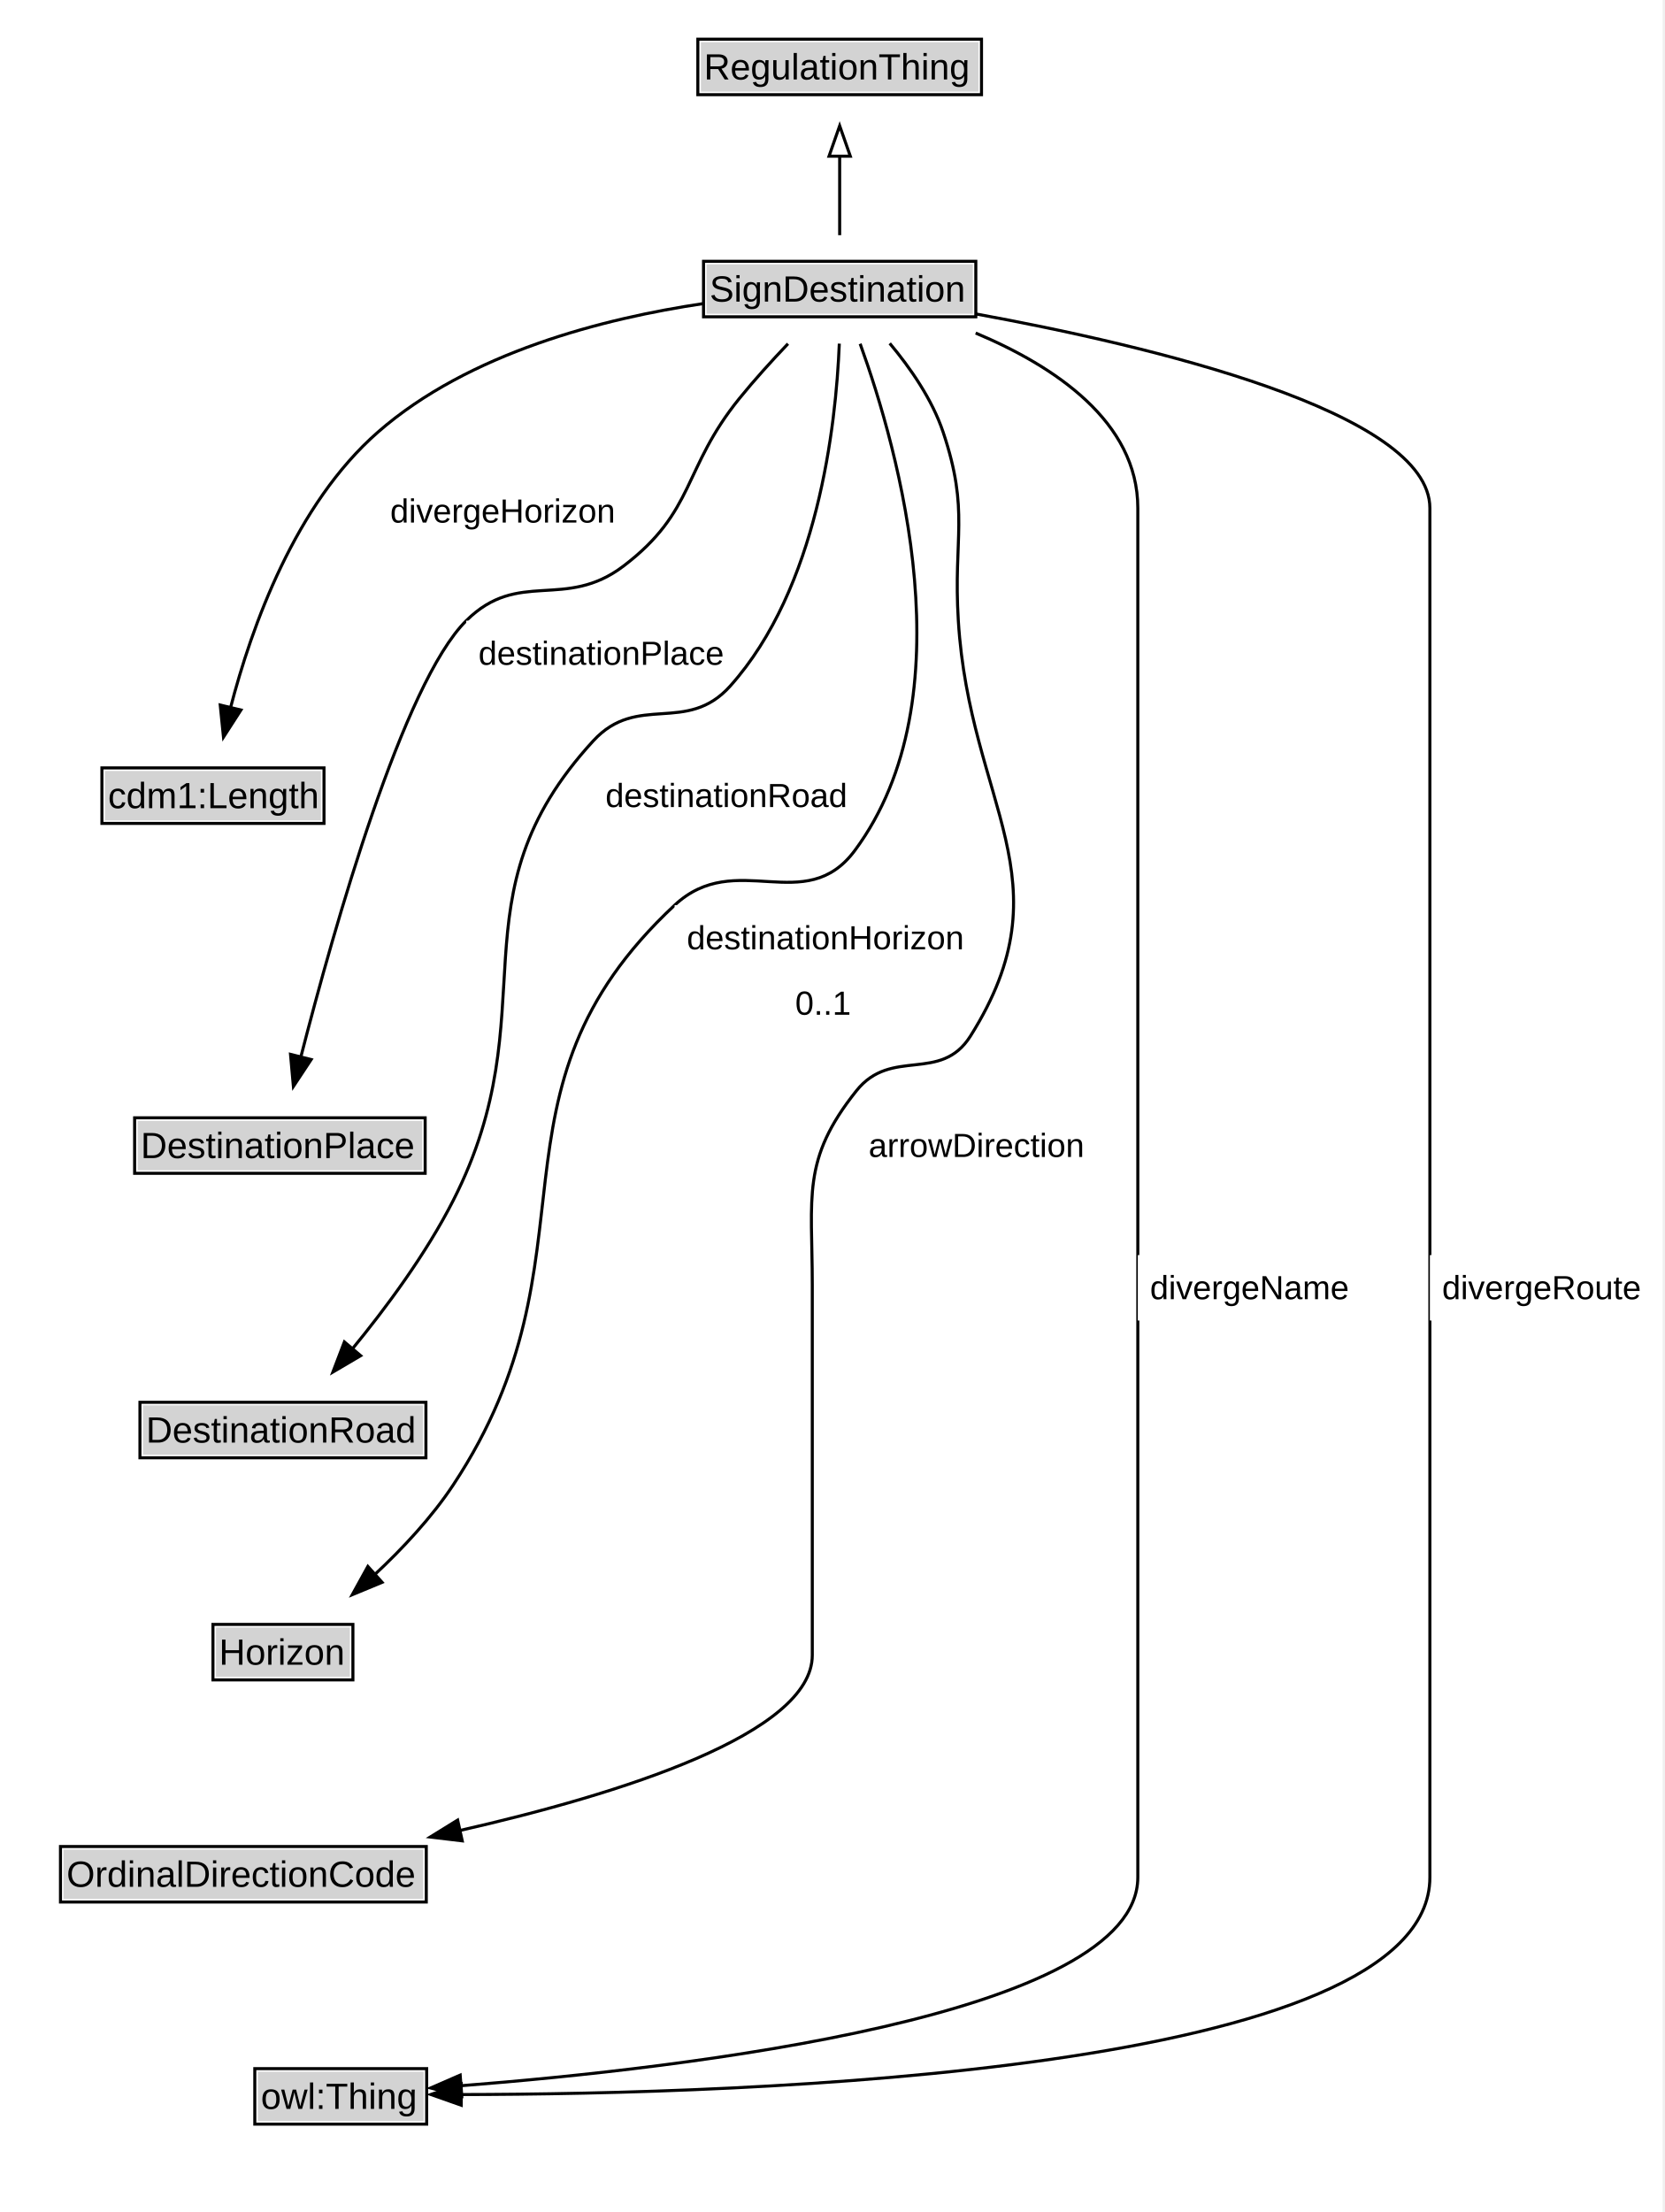
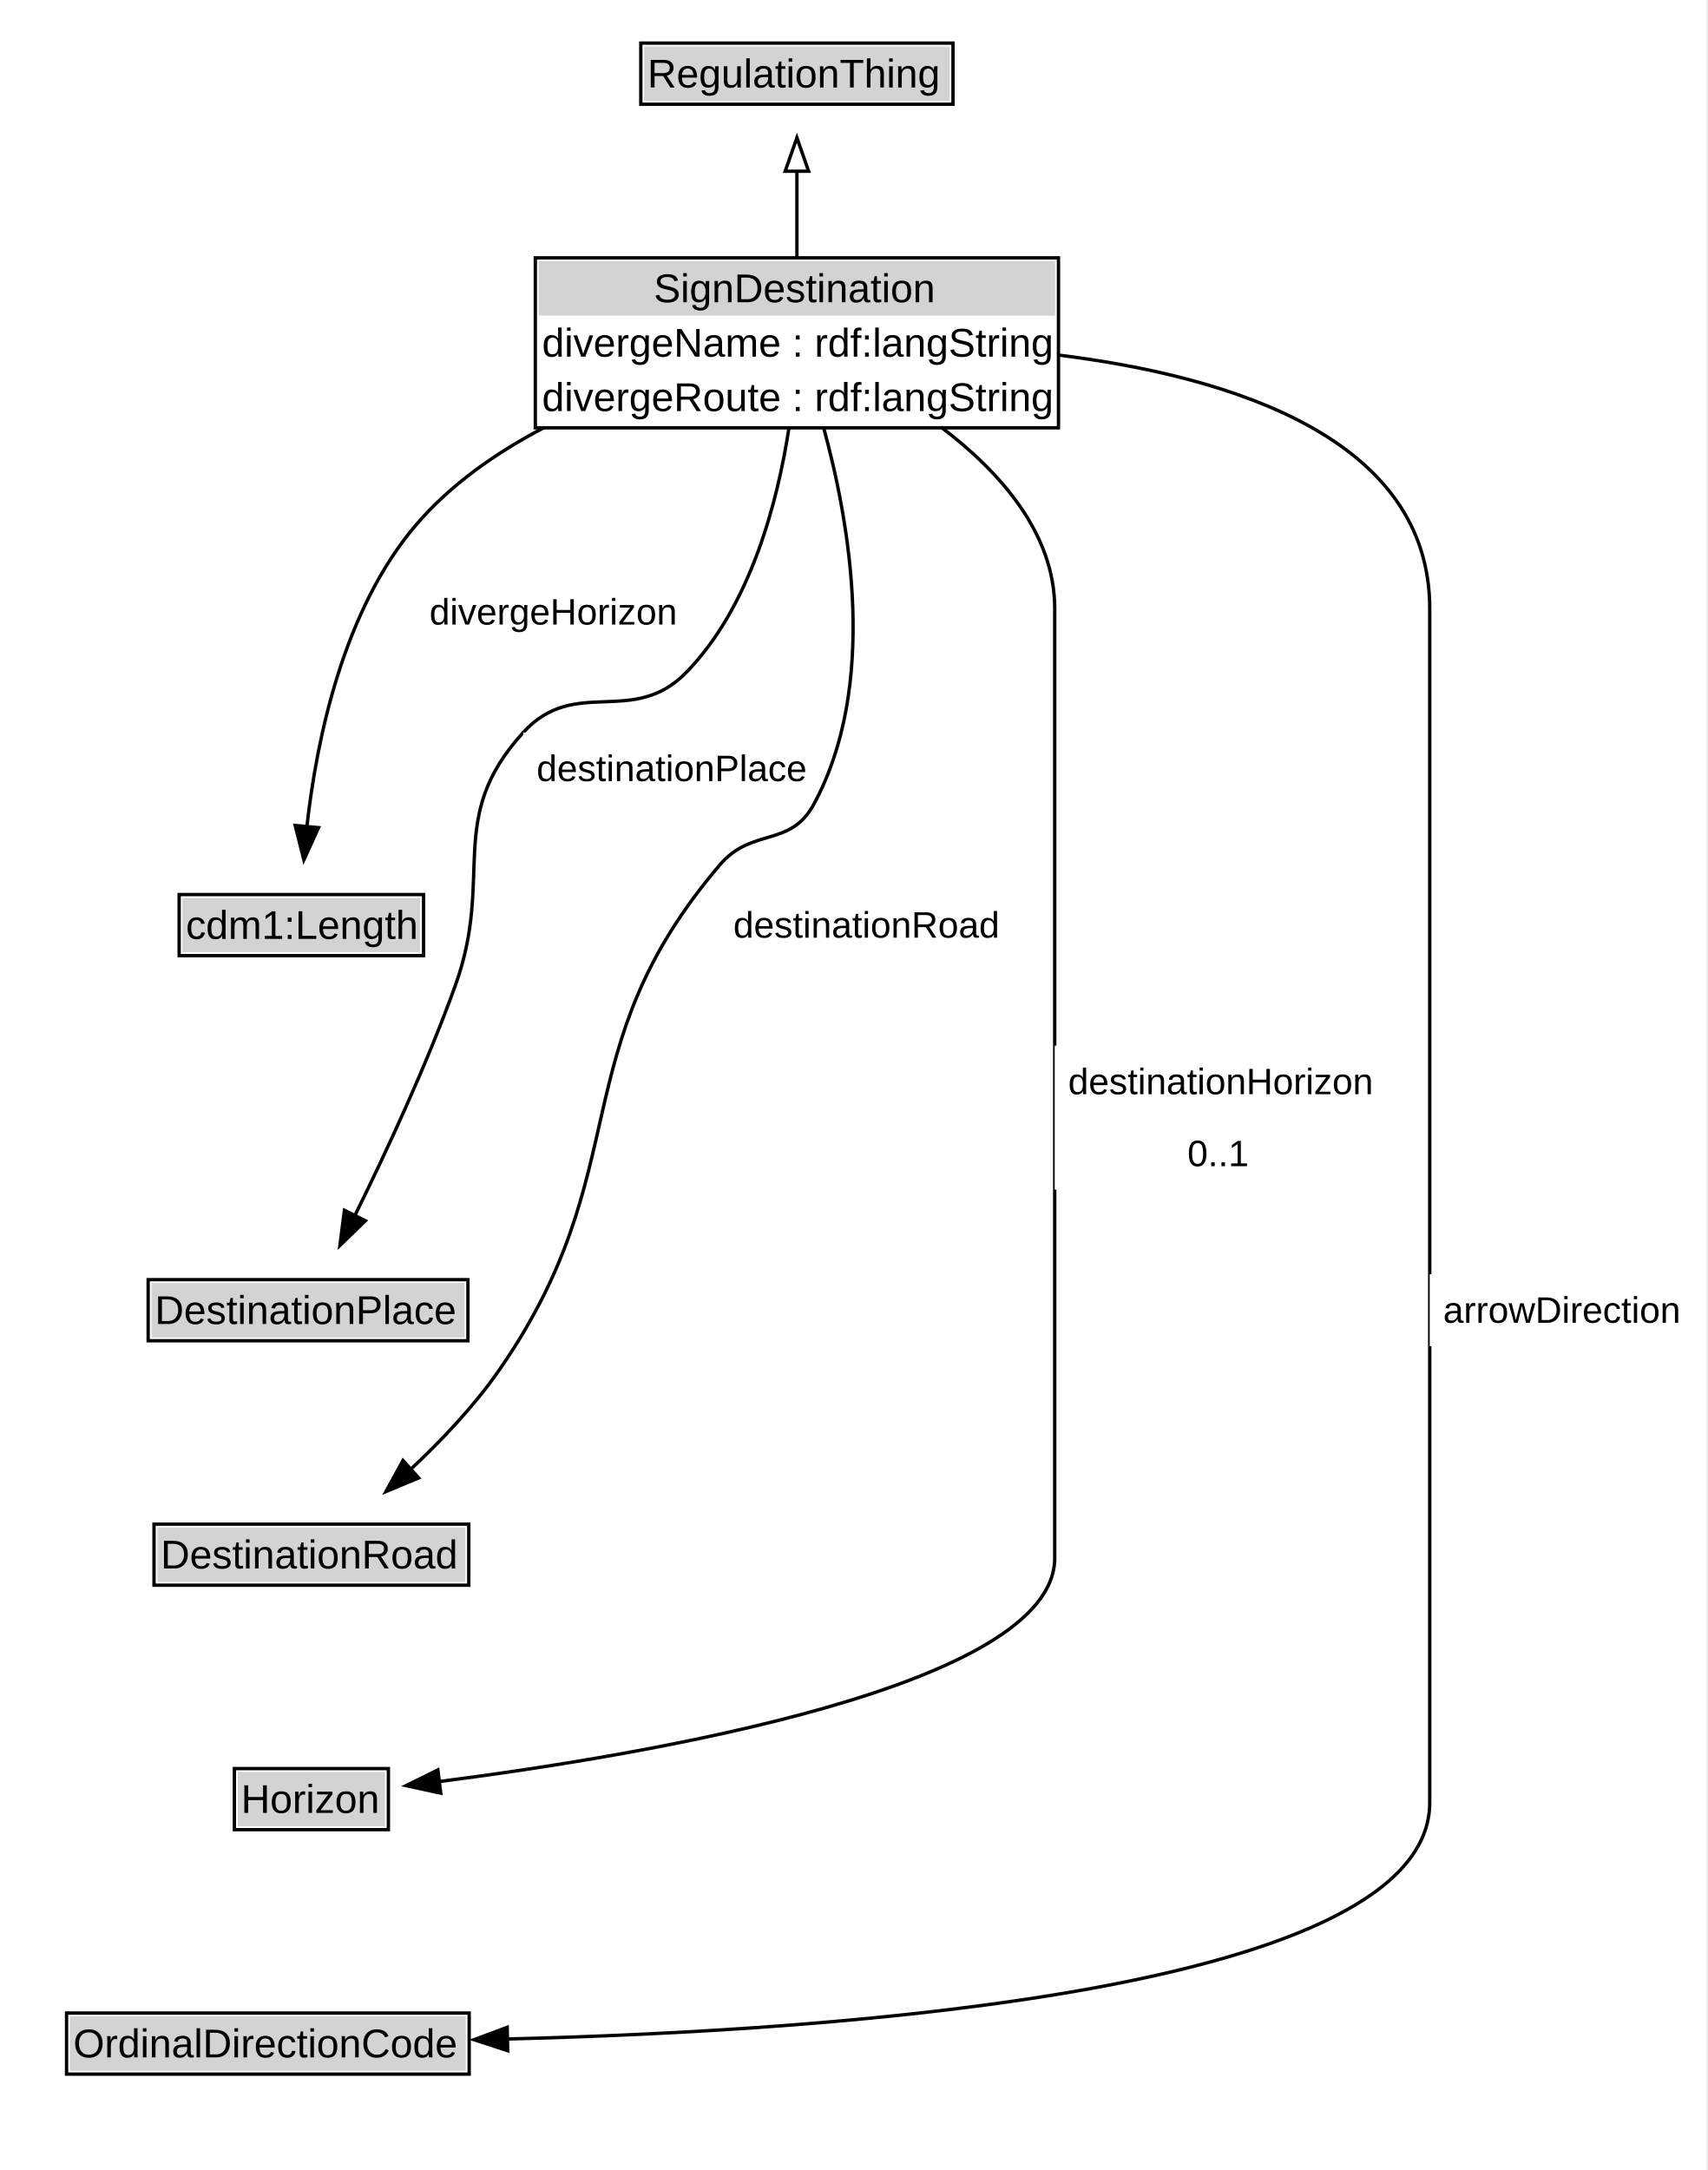
- <svg xmlns="http://www.w3.org/2000/svg" xmlns:xlink="http://www.w3.org/1999/xlink" width="547pt" height="727pt" viewBox="0.00 0.00 547.00 727.00">
-   <g id="graph0" class="graph" transform="scale(1 1) rotate(0) translate(4 723)">
-     <polygon fill="white" stroke="none" points="-4,4 -4,-723 542.5,-723 542.5,4 -4,4" />
+ <svg xmlns="http://www.w3.org/2000/svg" xmlns:xlink="http://www.w3.org/1999/xlink" width="510pt" height="648pt" viewBox="0.00 0.00 510.00 648.00">
+   <g id="graph0" class="graph" transform="scale(1 1) rotate(0) translate(4 644.25)">
+     <polygon fill="white" stroke="none" points="-4,4 -4,-644.25 505.5,-644.25 505.5,4 -4,4" />
    <g id="clust3" class="cluster">
</g>
    <g id="node1" class="node">
      <g id="a_node1">
        <a xlink:href="../RegulationThing" xlink:title="&lt;TABLE&gt;">
-           <polygon fill="lightgray" stroke="none" points="226.38,-692.88 226.38,-709.12 317.62,-709.12 317.62,-692.88 226.38,-692.88" />
-           <text xml:space="preserve" text-anchor="start" x="227.38" y="-696.88" font-family="Arial" font-size="12.00">RegulationThing</text>
-           <polygon fill="none" stroke="black" points="225.38,-691.88 225.38,-710.12 318.62,-710.12 318.62,-691.88 225.38,-691.88" />
+           <polygon fill="lightgray" stroke="none" points="188.38,-614.12 188.38,-630.38 279.62,-630.38 279.62,-614.12 188.38,-614.12" />
+           <text xml:space="preserve" text-anchor="start" x="189.38" y="-618.12" font-family="Arial" font-size="12.00">RegulationThing</text>
+           <polygon fill="none" stroke="black" points="187.38,-613.12 187.38,-631.38 280.62,-631.38 280.62,-613.12 187.38,-613.12" />
        </a>
      </g>
    </g>
    <g id="node2" class="node">
      <g id="a_node2">
        <a xlink:href="../SignDestination" xlink:title="&lt;TABLE&gt;">
-           <polygon fill="lightgray" stroke="none" points="228.25,-619.88 228.25,-636.12 315.75,-636.12 315.75,-619.88 228.25,-619.88" />
-           <text xml:space="preserve" text-anchor="start" x="229.25" y="-623.88" font-family="Arial" font-size="12.00">SignDestination</text>
-           <polygon fill="none" stroke="black" points="227.25,-618.88 227.25,-637.12 316.75,-637.12 316.75,-618.88 227.25,-618.88" />
+           <polygon fill="lightgray" stroke="none" points="156.88,-550 156.88,-566.25 311.12,-566.25 311.12,-550 156.88,-550" />
+           <text xml:space="preserve" text-anchor="start" x="191.25" y="-554" font-family="Arial" font-size="12.00">SignDestination</text>
+           <text xml:space="preserve" text-anchor="start" x="157.88" y="-537.75" font-family="Arial" font-size="12.00">divergeName : rdf:langString</text>
+           <text xml:space="preserve" text-anchor="start" x="157.88" y="-521.5" font-family="Arial" font-size="12.00">divergeRoute : rdf:langString</text>
+           <polygon fill="none" stroke="black" points="155.88,-516.5 155.88,-567.25 312.12,-567.25 312.12,-516.5 155.88,-516.5" />
        </a>
      </g>
    </g>
    <g id="edge1" class="edge">
-       <path fill="none" stroke="black" d="M272,-645.71C272,-653.47 272,-662.92 272,-671.74" />
-       <polygon fill="none" stroke="black" points="268.5,-671.66 272,-681.66 275.5,-671.66 268.5,-671.66" />
+       <path fill="none" stroke="black" d="M234,-567.21C234,-575.47 234,-584.77 234,-593.29" />
+       <polygon fill="none" stroke="black" points="230.5,-593.12 234,-603.12 237.5,-593.12 230.5,-593.12" />
    </g>
    <g id="node4" class="node">
      <g id="a_node4">
        <a xlink:href="https://w3id.org/citydata/part1/v1/Length" xlink:title="&lt;TABLE&gt;">
-           <polygon fill="lightgray" stroke="none" points="30.5,-453.38 30.5,-469.62 101.5,-469.62 101.5,-453.38 30.5,-453.38" />
-           <text xml:space="preserve" text-anchor="start" x="31.5" y="-457.38" font-family="Arial" font-size="12.00">cdm1:Length</text>
-           <polygon fill="none" stroke="black" points="29.5,-452.38 29.5,-470.62 102.5,-470.62 102.5,-452.38 29.5,-452.38" />
+           <polygon fill="lightgray" stroke="none" points="50.5,-359.88 50.5,-376.12 121.5,-376.12 121.5,-359.88 50.5,-359.88" />
+           <text xml:space="preserve" text-anchor="start" x="51.5" y="-363.88" font-family="Arial" font-size="12.00">cdm1:Length</text>
+           <polygon fill="none" stroke="black" points="49.5,-358.88 49.5,-377.12 122.5,-377.12 122.5,-358.88 49.5,-358.88" />
        </a>
      </g>
    </g>
-     <g id="edge13" class="edge">
-       <path fill="none" stroke="black" d="M227.42,-623.26C194.39,-618.37 150.11,-607.08 120.25,-581 93.08,-557.27 78.71,-517.15 71.74,-490.25" />
-       <polygon fill="black" stroke="black" points="75.2,-489.65 69.46,-480.74 68.39,-491.28 75.2,-489.65" />
-       <polygon fill="white" stroke="none" points="120.25,-544.25 120.25,-565.75 201,-565.75 201,-544.25 120.25,-544.25" />
-       <text xml:space="preserve" text-anchor="start" x="124.25" y="-551.25" font-family="Arial" font-size="11.00">divergeHorizon</text>
+     <g id="edge12" class="edge">
+       <path fill="none" stroke="black" d="M158.58,-516.61C144.28,-509.15 130.59,-499.61 120.25,-487.5 98.52,-462.05 90.56,-423.52 87.65,-397.36" />
+       <polygon fill="black" stroke="black" points="91.14,-397.11 86.75,-387.47 84.17,-397.75 91.14,-397.11" />
+       <polygon fill="white" stroke="none" points="120.25,-450.75 120.25,-472.25 201,-472.25 201,-450.75 120.25,-450.75" />
+       <text xml:space="preserve" text-anchor="start" x="124.25" y="-457.75" font-family="Arial" font-size="11.00">divergeHorizon</text>
    </g>
    <g id="node5" class="node">
      <g id="a_node5">
        <a xlink:href="../DestinationPlace" xlink:title="&lt;TABLE&gt;">
-           <polygon fill="lightgray" stroke="none" points="41.25,-338.38 41.25,-354.62 134.75,-354.62 134.75,-338.38 41.25,-338.38" />
-           <text xml:space="preserve" text-anchor="start" x="42.25" y="-342.38" font-family="Arial" font-size="12.00">DestinationPlace</text>
-           <polygon fill="none" stroke="black" points="40.25,-337.38 40.25,-355.62 135.75,-355.62 135.75,-337.38 40.25,-337.38" />
+           <polygon fill="lightgray" stroke="none" points="41.25,-244.88 41.25,-261.12 134.75,-261.12 134.75,-244.88 41.25,-244.88" />
+           <text xml:space="preserve" text-anchor="start" x="42.25" y="-248.88" font-family="Arial" font-size="12.00">DestinationPlace</text>
+           <polygon fill="none" stroke="black" points="40.25,-243.88 40.25,-262.12 135.75,-262.12 135.75,-243.88 40.25,-243.88" />
+         </a>
+       </g>
+     </g>
+     <g id="edge10" class="edge">
+       <path fill="none" stroke="black" d="M231.65,-516.62C228.33,-494.84 220.3,-463.33 201,-443.5 184.89,-426.95 167.82,-442.56 152.25,-425.5 128.84,-399.83 143.78,-382.68 132,-350 123.43,-326.21 111.32,-300.19 101.97,-281.24" />
+       <polygon fill="black" stroke="black" points="105.12,-279.71 97.52,-272.33 98.86,-282.84 105.12,-279.71" />
+       <polygon fill="white" stroke="none" points="152.25,-404 152.25,-425.5 239,-425.5 239,-404 152.25,-404" />
+       <text xml:space="preserve" text-anchor="start" x="156.25" y="-411" font-family="Arial" font-size="11.00">destinationPlace</text>
+     </g>
+     <g id="node6" class="node">
+       <g id="a_node6">
+         <a xlink:href="../DestinationRoad" xlink:title="&lt;TABLE&gt;">
+           <polygon fill="lightgray" stroke="none" points="43,-171.88 43,-188.12 135,-188.12 135,-171.88 43,-171.88" />
+           <text xml:space="preserve" text-anchor="start" x="44" y="-175.88" font-family="Arial" font-size="12.00">DestinationRoad</text>
+           <polygon fill="none" stroke="black" points="42,-170.88 42,-189.12 136,-189.12 136,-170.88 42,-170.88" />
        </a>
      </g>
    </g>
    <g id="edge11" class="edge">
-       <path fill="none" stroke="black" d="M255.01,-610.02C249.7,-604.44 243.94,-598.1 239,-592 220.31,-568.9 224.64,-554.99 201,-537 181.62,-522.25 166.54,-536.15 149.25,-519 128.58,-498.5 105.95,-418.72 94.88,-375.58" />
-       <polygon fill="black" stroke="black" points="98.28,-374.77 92.44,-365.93 91.49,-376.48 98.28,-374.77" />
-       <polygon fill="white" stroke="none" points="149.25,-497.5 149.25,-519 236,-519 236,-497.5 149.25,-497.5" />
-       <text xml:space="preserve" text-anchor="start" x="153.25" y="-504.5" font-family="Arial" font-size="11.00">destinationPlace</text>
-     </g>
-     <g id="node6" class="node">
-       <g id="a_node6">
-         <a xlink:href="../DestinationRoad" xlink:title="&lt;TABLE&gt;">
-           <polygon fill="lightgray" stroke="none" points="43,-244.88 43,-261.12 135,-261.12 135,-244.88 43,-244.88" />
-           <text xml:space="preserve" text-anchor="start" x="44" y="-248.88" font-family="Arial" font-size="12.00">DestinationRoad</text>
-           <polygon fill="none" stroke="black" points="42,-243.88 42,-262.12 136,-262.12 136,-243.88 42,-243.88" />
-         </a>
-       </g>
-     </g>
-     <g id="edge12" class="edge">
-       <path fill="none" stroke="black" d="M271.88,-610.06C270.78,-582.96 264.81,-529.65 236,-497.5 221.62,-481.46 205.57,-495.36 191,-479.5 143.54,-427.83 176.78,-391.04 145,-328.5 136.04,-310.87 122.87,-293.09 111.55,-279.33" />
-       <polygon fill="black" stroke="black" points="114.55,-277.44 105.42,-272.06 109.2,-281.96 114.55,-277.44" />
-       <polygon fill="white" stroke="none" points="191,-450.75 191,-472.25 277,-472.25 277,-450.75 191,-450.75" />
-       <text xml:space="preserve" text-anchor="start" x="195" y="-457.75" font-family="Arial" font-size="11.00">destinationRoad</text>
+       <path fill="none" stroke="black" d="M241.94,-516.67C249.86,-487.91 258.31,-439.38 239,-404 231.91,-391.02 220.6,-397.26 211,-386 163.49,-330.25 186.83,-295.12 145,-235 137.56,-224.3 127.77,-214 118.47,-205.31" />
+       <polygon fill="black" stroke="black" points="121.04,-202.92 111.26,-198.84 116.36,-208.13 121.04,-202.92" />
+       <polygon fill="white" stroke="none" points="211,-357.25 211,-378.75 297,-378.75 297,-357.25 211,-357.25" />
+       <text xml:space="preserve" text-anchor="start" x="215" y="-364.25" font-family="Arial" font-size="11.00">destinationRoad</text>
    </g>
    <g id="node7" class="node">
      <g id="a_node7">
        <a xlink:href="../Horizon" xlink:title="&lt;TABLE&gt;">
-           <polygon fill="lightgray" stroke="none" points="67,-171.88 67,-188.12 111,-188.12 111,-171.88 67,-171.88" />
-           <text xml:space="preserve" text-anchor="start" x="68" y="-175.88" font-family="Arial" font-size="12.00">Horizon</text>
-           <polygon fill="none" stroke="black" points="66,-170.88 66,-189.12 112,-189.12 112,-170.88 66,-170.88" />
+           <polygon fill="lightgray" stroke="none" points="67,-98.88 67,-115.12 111,-115.12 111,-98.88 67,-98.88" />
+           <text xml:space="preserve" text-anchor="start" x="68" y="-102.88" font-family="Arial" font-size="12.00">Horizon</text>
+           <polygon fill="none" stroke="black" points="66,-97.88 66,-116.12 112,-116.12 112,-97.88 66,-97.88" />
        </a>
      </g>
    </g>
-     <g id="edge10" class="edge">
-       <path fill="none" stroke="black" d="M278.73,-610.02C291.39,-575 314.29,-493.81 277,-443.5 260.61,-421.39 237.88,-444.27 217.75,-425.5 151.47,-363.69 194.98,-310.6 145,-235 137.87,-224.22 128.25,-213.95 118.99,-205.32" />
-       <polygon fill="black" stroke="black" points="121.59,-202.95 111.8,-198.89 116.92,-208.17 121.59,-202.95" />
-       <polygon fill="white" stroke="none" points="217.75,-382.5 217.75,-425.5 315,-425.5 315,-382.5 217.75,-382.5" />
-       <text xml:space="preserve" text-anchor="start" x="221.75" y="-411" font-family="Arial" font-size="11.00">destinationHorizon</text>
-       <text xml:space="preserve" text-anchor="start" x="257.38" y="-389.5" font-family="Arial" font-size="11.00">0..1</text>
+     <g id="edge9" class="edge">
+       <path fill="none" stroke="black" d="M277,-516.73C294.64,-503.42 311,-485.01 311,-462.5 311,-462.5 311,-462.5 311,-179 311,-140.81 190.31,-120.34 126.91,-112.22" />
+       <polygon fill="black" stroke="black" points="127.63,-108.78 117.28,-111.03 126.78,-115.73 127.63,-108.78" />
+       <polygon fill="white" stroke="none" points="311,-289 311,-332 408.25,-332 408.25,-289 311,-289" />
+       <text xml:space="preserve" text-anchor="start" x="315" y="-317.5" font-family="Arial" font-size="11.00">destinationHorizon</text>
+       <text xml:space="preserve" text-anchor="start" x="350.62" y="-296" font-family="Arial" font-size="11.00">0..1</text>
    </g>
    <g id="node8" class="node">
      <g id="a_node8">
        <a xlink:href="../OrdinalDirectionCode" xlink:title="&lt;TABLE&gt;">
-           <polygon fill="lightgray" stroke="none" points="16.88,-98.88 16.88,-115.12 135.12,-115.12 135.12,-98.88 16.88,-98.88" />
-           <text xml:space="preserve" text-anchor="start" x="17.88" y="-102.88" font-family="Arial" font-size="12.00">OrdinalDirectionCode</text>
-           <polygon fill="none" stroke="black" points="15.88,-97.88 15.88,-116.12 136.12,-116.12 136.12,-97.88 15.88,-97.88" />
+           <polygon fill="lightgray" stroke="none" points="16.88,-25.88 16.88,-42.12 135.12,-42.12 135.12,-25.88 16.88,-25.88" />
+           <text xml:space="preserve" text-anchor="start" x="17.88" y="-29.88" font-family="Arial" font-size="12.00">OrdinalDirectionCode</text>
+           <polygon fill="none" stroke="black" points="15.88,-24.88 15.88,-43.12 136.12,-43.12 136.12,-24.88 15.88,-24.88" />
        </a>
      </g>
    </g>
-     <g id="edge9" class="edge">
-       <path fill="none" stroke="black" d="M288.46,-610.15C295.26,-602.03 302.4,-591.73 306,-581 314.79,-554.79 309.3,-546.59 311,-519 314.74,-458.42 347.32,-433.87 315,-382.5 305.15,-366.85 289.03,-378.95 277.5,-364.5 259.38,-341.79 263,-329.81 263,-300.75 263,-300.75 263,-300.75 263,-179 263,-153.19 199.93,-133.41 147.04,-121.36" />
-       <polygon fill="black" stroke="black" points="147.94,-117.98 137.42,-119.24 146.43,-124.81 147.94,-117.98" />
-       <polygon fill="white" stroke="none" points="277.5,-335.75 277.5,-357.25 356,-357.25 356,-335.75 277.5,-335.75" />
-       <text xml:space="preserve" text-anchor="start" x="281.5" y="-342.75" font-family="Arial" font-size="11.00">arrowDirection</text>
-     </g>
-     <g id="node9" class="node">
-       <g id="a_node9">
-         <a xlink:href="https://w3id.org/citydata/imported/owl/latest/Thing" xlink:title="&lt;TABLE&gt;">
-           <polygon fill="lightgray" stroke="none" points="80.75,-25.88 80.75,-42.12 135.25,-42.12 135.25,-25.88 80.75,-25.88" />
-           <text xml:space="preserve" text-anchor="start" x="81.75" y="-29.88" font-family="Arial" font-size="12.00">owl:Thing</text>
-           <polygon fill="none" stroke="black" points="79.75,-24.88 79.75,-43.12 136.25,-43.12 136.25,-24.88 79.75,-24.88" />
-         </a>
-       </g>
-     </g>
-     <g id="edge14" class="edge">
-       <path fill="none" stroke="black" d="M316.7,-613.54C342.54,-602.69 370,-584.47 370,-556 370,-556 370,-556 370,-106 370,-60.47 220.71,-43.22 147.52,-37.5" />
-       <polygon fill="black" stroke="black" points="147.78,-34.01 137.55,-36.76 147.26,-40.99 147.78,-34.01" />
-       <polygon fill="white" stroke="none" points="370,-289 370,-310.5 442.5,-310.5 442.5,-289 370,-289" />
-       <text xml:space="preserve" text-anchor="start" x="374" y="-296" font-family="Arial" font-size="11.00">divergeName</text>
-     </g>
-     <g id="edge15" class="edge">
-       <path fill="none" stroke="black" d="M316.51,-619.87C373.78,-609.41 466,-587.65 466,-556 466,-556 466,-556 466,-106 466,-41.66 240.67,-34.72 147.55,-34.6" />
-       <polygon fill="black" stroke="black" points="147.6,-31.1 137.61,-34.62 147.61,-38.1 147.6,-31.1" />
-       <polygon fill="white" stroke="none" points="466,-289 466,-310.5 538.5,-310.5 538.5,-289 466,-289" />
-       <text xml:space="preserve" text-anchor="start" x="470" y="-296" font-family="Arial" font-size="11.00">divergeRoute</text>
+     <g id="edge8" class="edge">
+       <path fill="none" stroke="black" d="M311.96,-538.24C364.03,-531.8 423,-513.3 423,-462.5 423,-462.5 423,-462.5 423,-106 423,-50.27 249.03,-37.86 147.45,-35.37" />
+       <polygon fill="black" stroke="black" points="147.63,-31.87 137.56,-35.16 147.48,-38.87 147.63,-31.87" />
+       <polygon fill="white" stroke="none" points="423,-242.25 423,-263.75 501.5,-263.75 501.5,-242.25 423,-242.25" />
+       <text xml:space="preserve" text-anchor="start" x="427" y="-249.25" font-family="Arial" font-size="11.00">arrowDirection</text>
    </g>
  </g>
</svg>
